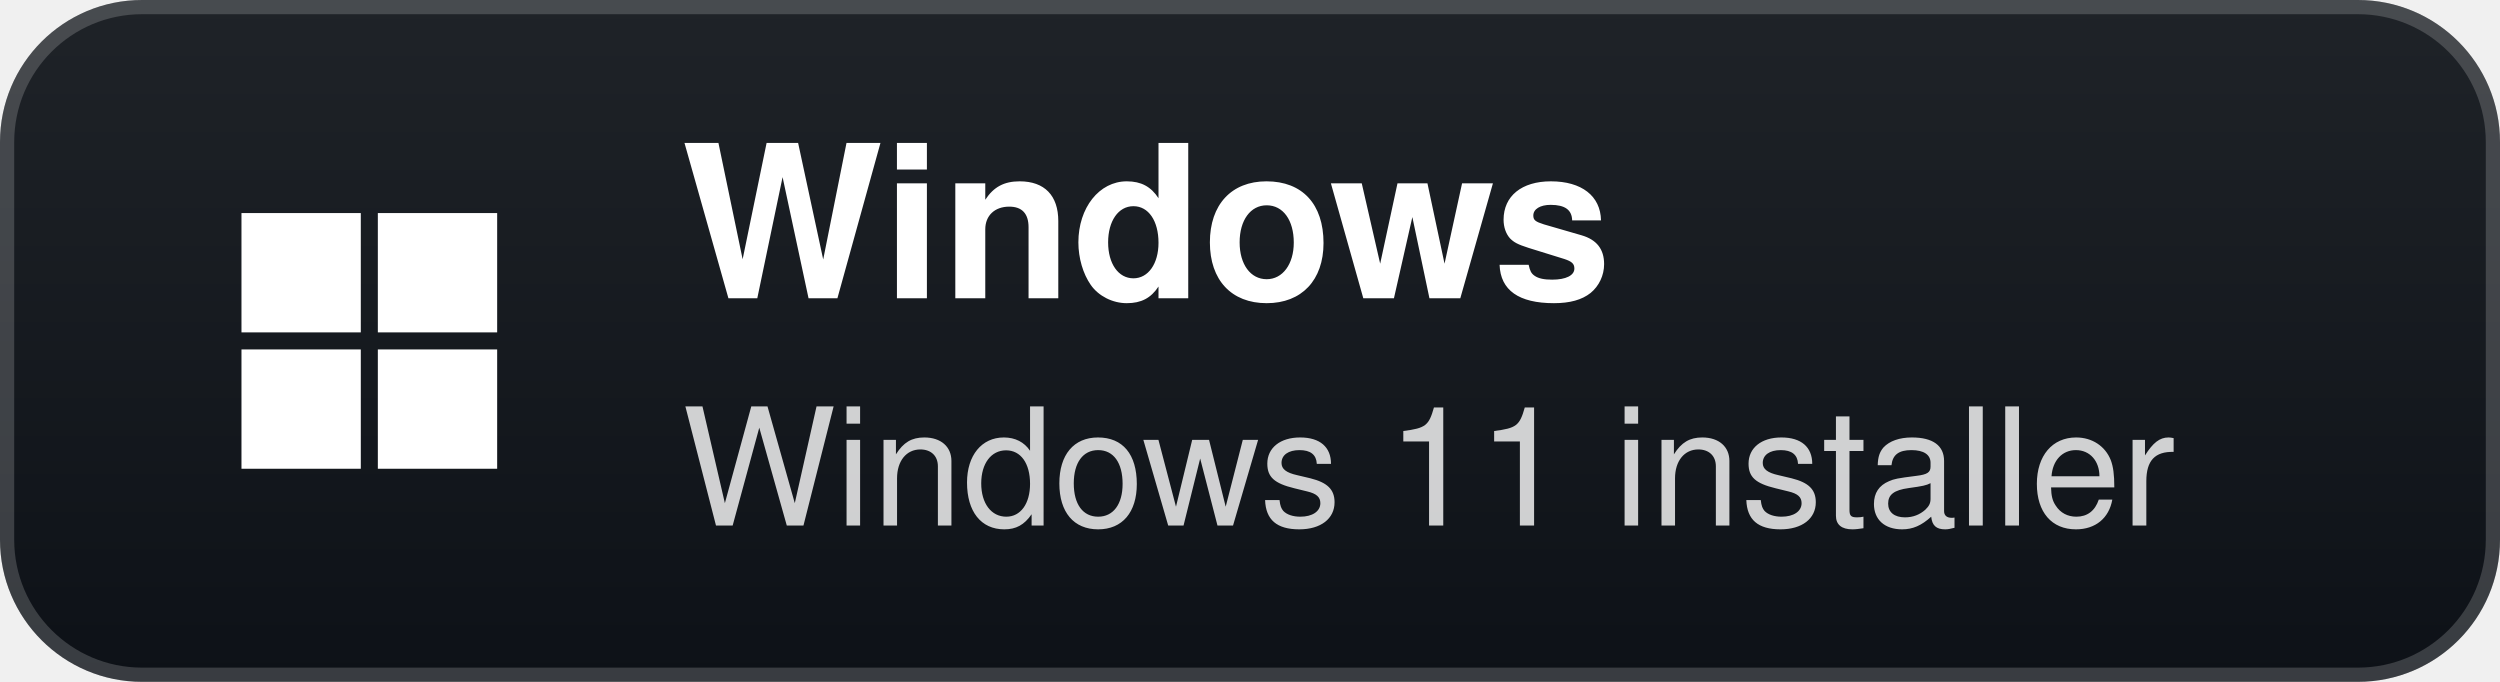
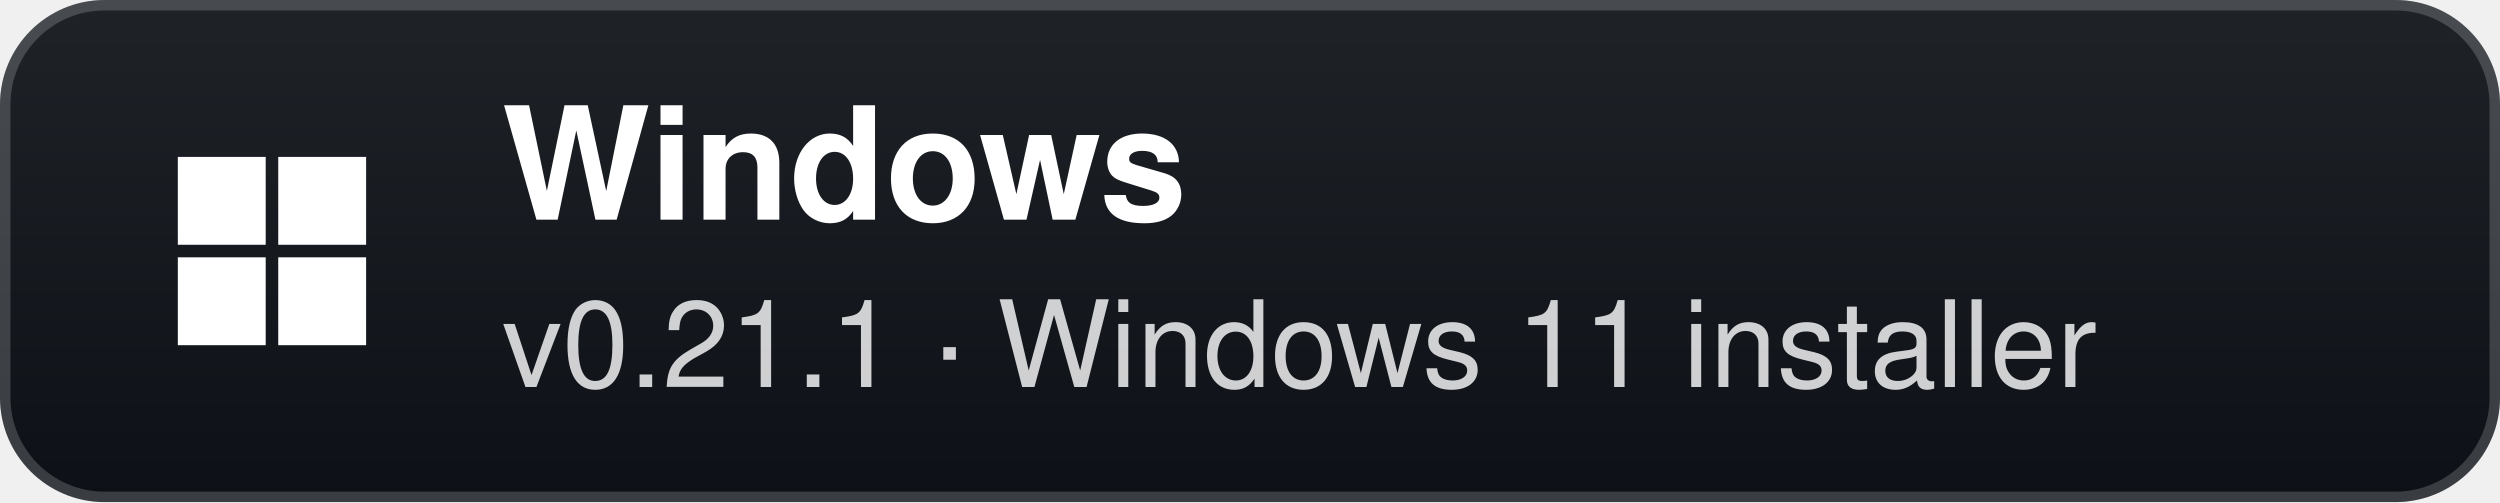
- <svg xmlns="http://www.w3.org/2000/svg" width="176" height="48" viewBox="0 0 176 48" role="img" aria-label="Windows: Windows 11 installer">
+ <svg xmlns="http://www.w3.org/2000/svg" width="239" height="48" viewBox="0 0 239 48" role="img" aria-label="Windows: v0.21.1 · Windows 11 installer">
  <defs>
    <linearGradient id="g" x1="0" y1="0" x2="0" y2="1">
      <stop offset="0" stop-color="#1f2328" />
      <stop offset="1" stop-color="#0d1117" />
    </linearGradient>
  </defs>
-   <rect width="176" height="48" rx="10" fill="url(#g)" />
-   <rect x="0.5" y="0.5" width="175" height="47" rx="9.5" fill="none" stroke="#ffffff" stroke-opacity="0.18" />
+   <rect width="239" height="48" rx="10" fill="url(#g)" />
+   <rect x="0.5" y="0.5" width="238" height="47" rx="9.5" fill="none" stroke="#ffffff" stroke-opacity="0.18" />
  <g transform="translate(26 24)">
    <rect x="-9" y="-9" width="8.4" height="8.4" fill="#fff" />
    <rect x="0.6" y="-9" width="8.4" height="8.4" fill="#fff" />
    <rect x="-9" y="0.6" width="8.4" height="8.4" fill="#fff" />
    <rect x="0.6" y="0.6" width="8.4" height="8.4" fill="#fff" />
  </g>
  <text x="48" y="21" fill="#ffffff" font-family="'Segoe UI',-apple-system,BlinkMacSystemFont,Helvetica,Arial,sans-serif" font-size="15" font-weight="700">Windows</text>
-   <text x="48" y="37" fill="#ffffff" fill-opacity="0.8" font-family="'Segoe UI',-apple-system,BlinkMacSystemFont,Helvetica,Arial,sans-serif" font-size="11.5">Windows 11 installer</text>
+   <text x="48" y="37" fill="#ffffff" fill-opacity="0.8" font-family="'Segoe UI',-apple-system,BlinkMacSystemFont,Helvetica,Arial,sans-serif" font-size="11.5">v0.21.1 · Windows 11 installer</text>
</svg>
